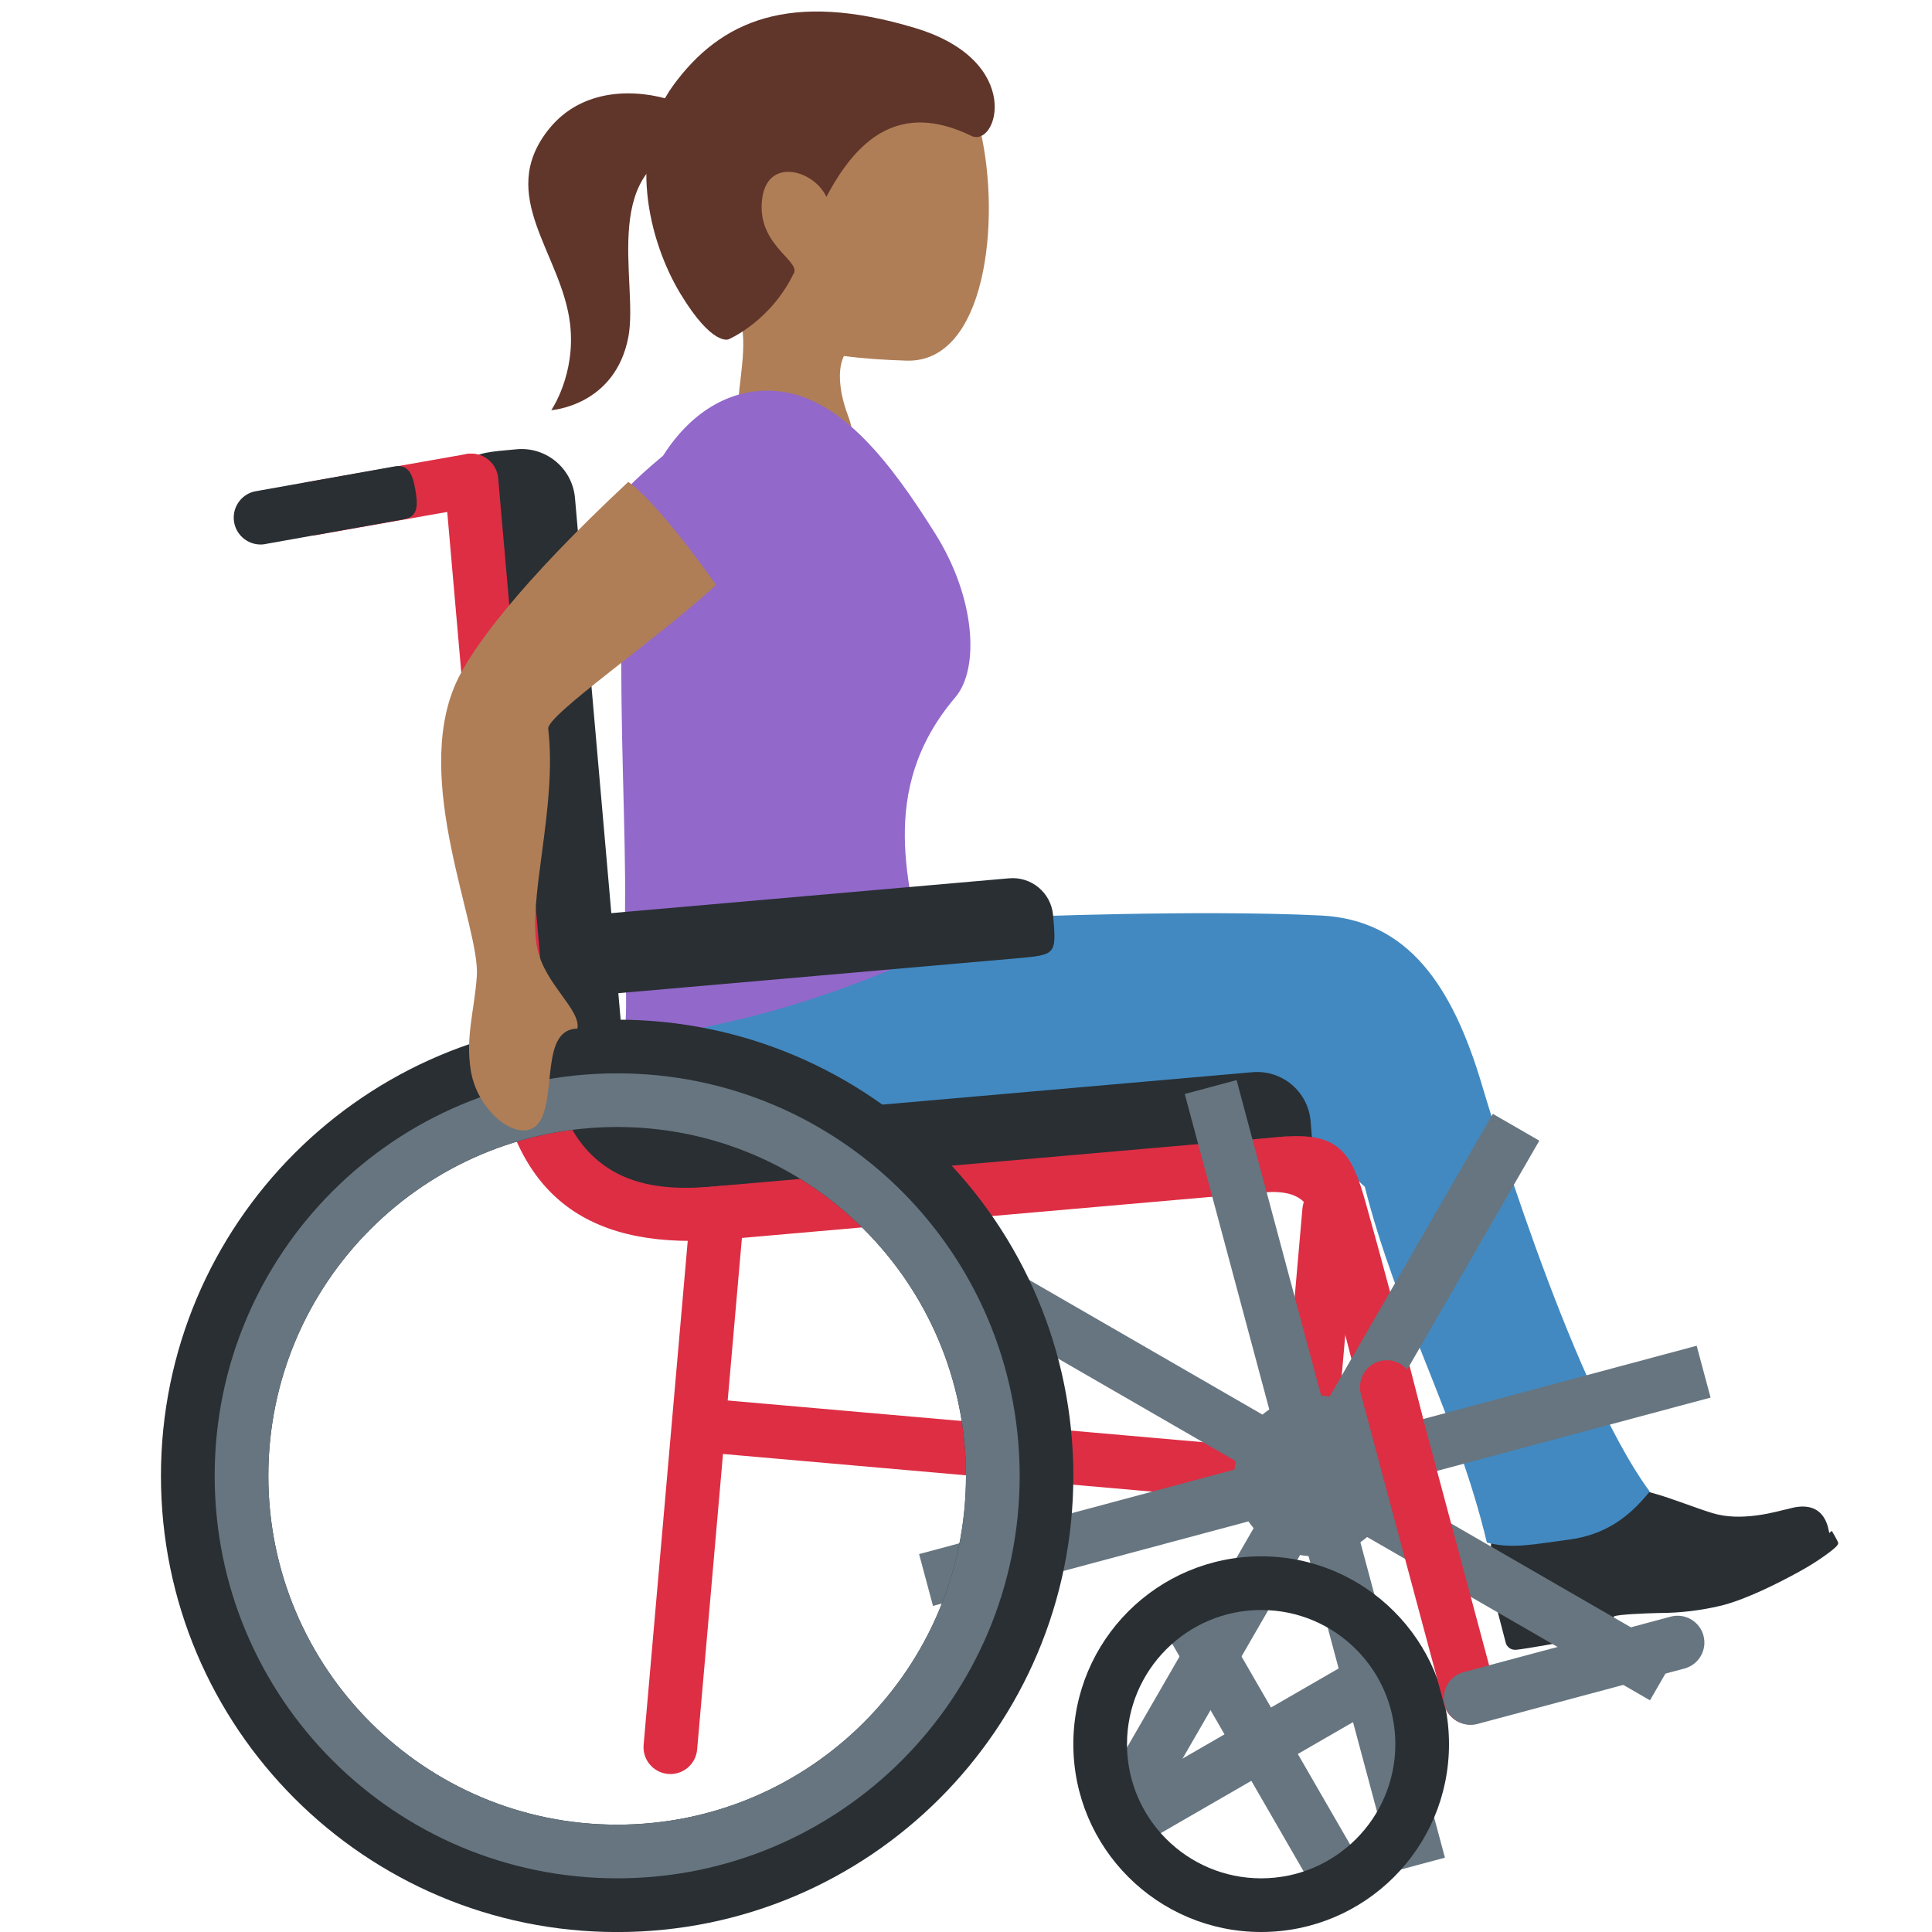
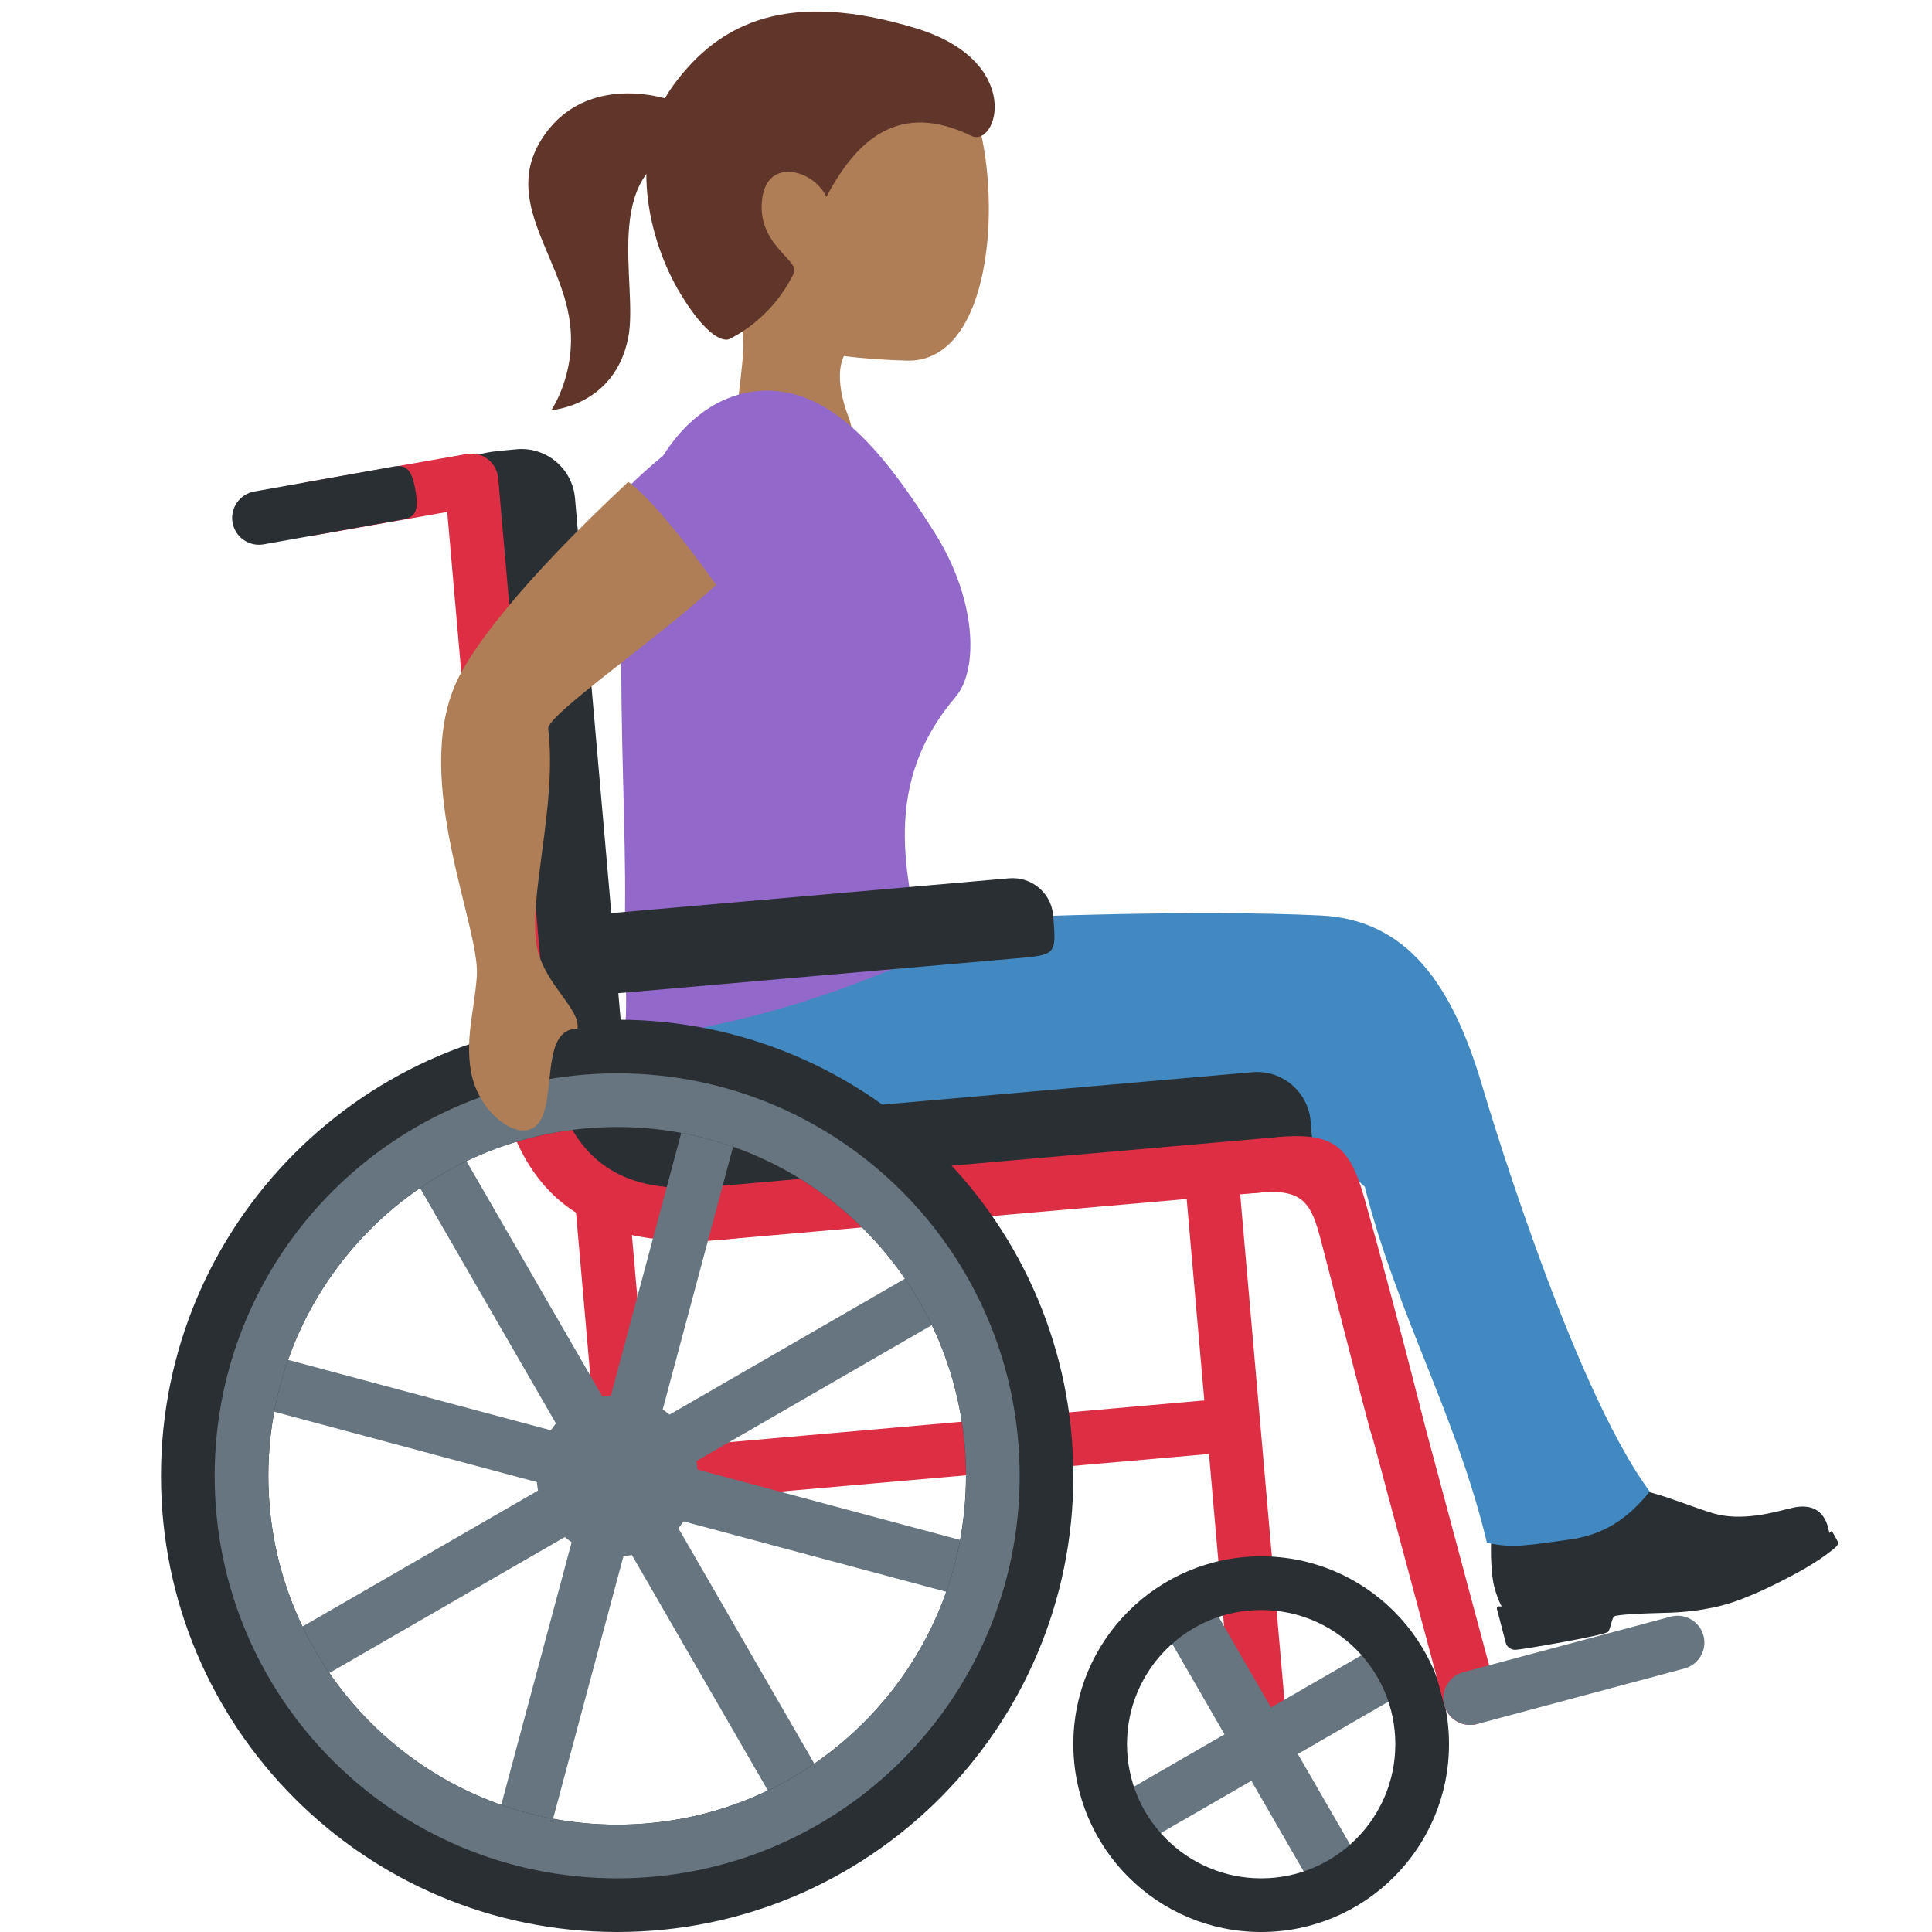
<svg xmlns="http://www.w3.org/2000/svg" viewBox="0 0 36 36">
-   <path fill="#292F33" d="M28.019 29.995s-.097-.127-.175-.426-.069-.897-.047-.988.053-.16.163-.158c.083.001.759.146 1.144.061.716-.158.892-.883.892-.883s.452.123.812.223c.361.101.796.279 1.106.372.265.079.543.078.823.041s.496-.105.563-.116.597-.219.757.317l.037.159s-.871.645-2.209.993-1.646.009-2.511.234c-.866.226-1.355.171-1.355.171" />
-   <path fill="#292F33" d="M29.968 30.404c.044-.066.065-.248.109-.284.043-.036.585-.059.839-.064a5 5 0 0 0 1.175-.142c.484-.126 1.074-.431 1.436-.629s.632-.407.689-.468.033-.075.02-.106-.103-.186-.103-.186-.214.195-.607.407-.792.399-1.514.587-1.204.199-1.606.195c-.501-.004-1.215.035-1.701.162-.375.098-.668.056-.776.056a.037.037 0 0 0-.036.048l.167.64c.011.042.07.128.186.122.114-.005 1.678-.272 1.722-.338" />
-   <path fill="#4289C1" d="M12.198 17.195c-.193 1.421.135 2.945 1.22 3.321 1.039.36 3.058.116 3.058.116s.66.468.426 1.231c-.133.434-.314.645-.262.692.046.042.486.02.684.027.528.02 1.114-.114 2.108-.301s1.44-.16 2.522-.359c1.198-.22 2.051-.659 2.491-1.745.375-.927-.091-2.139-1.419-2.764-1.08-.508-4.289-.179-5.495-.168s-5.166-1.285-5.333-.05" />
-   <path fill="#4289C1" d="M29.23 28.689c.656-.086 1.108-.395 1.51-.897-1.506-2.038-3.136-7.609-3.136-7.609-.541-1.798-1.36-3.044-2.992-3.124-2.316-.113-5.772.032-5.772.032-2.296.13-.738.727-1.448 1.573-.712.845 1.115 2.095 2.611 2.126 2.607.054 3.902-.113 5.428 1.324.596 2.367 1.706 4.252 2.275 6.63.48.122.868.031 1.524-.055" />
-   <path fill="#AF7E57" d="M14.158.878c1.405-.68 3.719-.115 4.11 1.557.388 1.661.109 4.333-1.379 4.285-1.56-.05-3.174-.266-3.921-1.812-.748-1.545-.215-3.35 1.19-4.03" />
-   <path fill="#AF7E57" d="M13.41 5.288c-2.295-2.316 2.801-2.46 2.801-2.46.964-.038.424 1.613.942 2.453.356.582-.925 1.001-.925 1.001s-.6.036-.577.766v.007c.007.186.043.404.151.691.54 1.423-1.347 2.463-1.887 1.037-.213-.564-.186-1.077-.136-1.552l.006-.041c.077-.707.193-1.329-.375-1.902" />
-   <path fill="#60352A" d="M12.547 1.588c.879-1.202 2.17-1.771 4.509-1.065 2.044.617 1.525 2.243 1.042 2.008-1.331-.647-2.128.052-2.699 1.138-.228-.495-1.083-.745-1.194.013-.126.852.68 1.158.593 1.394-.029.079.034-.072 0 0-.431.911-1.22 1.246-1.22 1.246s-.297.144-.898-.847-1.005-2.693-.133-3.887" />
-   <path fill="#60352A" d="M13.066 2.681c-1.968.317-1.157 2.559-1.358 3.601-.247 1.283-1.436 1.361-1.436 1.361s.463-.666.35-1.611c-.156-1.312-1.379-2.377-.405-3.613 1.244-1.58 4.072.065 2.849.262" />
-   <path fill="#9268CA" d="M11.647 16.862c-.015 1.321.057 1.777-.007 2.351-.036.319 1.252-.021 1.954-.176 1.883-.415 3.583-1.221 3.583-1.221-.184-1.244-.869-3.07.624-4.823.455-.535.375-1.854-.369-3.041-.828-1.321-1.751-2.535-2.926-2.661-.812-.088-1.597.328-2.15 1.2-2.206 1.83-.762 1.78-.777 3.121-.024 2.035.083 3.929.068 5.25" />
+   <path fill="#292F33" d="M 28.019,29.995 s -0.097,-0.127 -0.175,-0.426 s -0.069,-0.897 -0.047,-0.988 s 0.053,-0.16 0.163,-0.158 c 0.083,0.001 0.759,0.146 1.144,0.061 c 0.716,-0.158 0.892,-0.883 0.892,-0.883 s 0.452,0.123 0.812,0.223 c 0.361,0.101 0.796,0.279 1.106,0.372 c 0.265,0.079 0.543,0.078 0.823,0.041 s 0.496,-0.105 0.563,-0.116 s 0.597,-0.219 0.757,0.317 l 0.037,0.159 s -0.871,0.645 -2.209,0.993 s -1.646,0.009 -2.511,0.234 c -0.866,0.226 -1.355,0.171 -1.355,0.171 Z" />
+   <path fill="#292F33" d="M 29.968,30.404 c -0.044,0.066 -1.608,0.333 -1.722,0.338 c -0.116,0.006 -0.175,-0.08 -0.186,-0.122 l -0.167,-0.64 c -0.007,-0.025 0.011,-0.048 0.036,-0.048 c 0.108,0 0.401,0.042 0.776,-0.056 c 0.486,-0.127 1.2,-0.166 1.701,-0.162 c 0.402,0.004 0.884,-0.007 1.606,-0.195 s 1.121,-0.375 1.514,-0.587 s 0.607,-0.407 0.607,-0.407 s 0.09,0.155 0.103,0.186 s 0.037,0.045 -0.02,0.106 s -0.327,0.27 -0.689,0.468 s -0.952,0.503 -1.436,0.629 s -0.921,0.137 -1.175,0.142 s -0.796,0.028 -0.839,0.064 c -0.044,0.036 -0.065,0.218 -0.109,0.284 Z" />
+   <path fill="#4289C1" d="M 12.198,17.195 c 0.167,-1.235 4.127,0.061 5.333,0.05 s 4.415,-0.34 5.495,0.168 c 1.328,0.625 1.794,1.837 1.419,2.764 c -0.44,1.086 -1.293,1.525 -2.491,1.745 c -1.082,0.199 -1.528,0.172 -2.522,0.359 s -1.58,0.321 -2.108,0.301 c -0.198,-0.007 -0.638,0.015 -0.684,-0.027 c -0.052,-0.047 0.129,-0.258 0.262,-0.692 c 0.234,-0.763 -0.426,-1.231 -0.426,-1.231 s -2.019,0.244 -3.058,-0.116 c -1.085,-0.376 -1.413,-1.9 -1.22,-3.321 Z" />
+   <path fill="#4289C1" d="M 29.23,28.689 c -0.656,0.086 -1.044,0.177 -1.524,0.055 c -0.569,-2.378 -1.679,-4.263 -2.275,-6.63 c -1.526,-1.437 -2.821,-1.27 -5.428,-1.324 c -1.496,-0.031 -3.323,-1.281 -2.611,-2.126 c 0.71,-0.846 -0.848,-1.443 1.448,-1.573 c 0,0 3.456,-0.145 5.772,-0.032 c 1.632,0.08 2.451,1.326 2.992,3.124 c 0,0 1.63,5.571 3.136,7.609 c -0.402,0.502 -0.854,0.811 -1.51,0.897 Z" />
+   <path fill="#AF7E57" d="M 14.158,0.878 c 1.405,-0.68 3.719,-0.115 4.11,1.557 c 0.388,1.661 0.109,4.333 -1.379,4.285 c -1.56,-0.05 -3.174,-0.266 -3.921,-1.812 c -0.748,-1.545 -0.215,-3.35 1.19,-4.03 Z" />
+   <path fill="#AF7E57" d="M 13.41,5.288 c -2.295,-2.316 2.801,-2.46 2.801,-2.46 c 0.964,-0.038 0.424,1.613 0.942,2.453 c 0.356,0.582 -0.925,1.001 -0.925,1.001 s -0.6,0.036 -0.577,0.766 v0.007 c 0.007,0.186 0.043,0.404 0.151,0.691 c 0.54,1.423 -1.347,2.463 -1.887,1.037 c -0.213,-0.564 -0.186,-1.077 -0.136,-1.552 l 0.006,-0.041 c 0.077,-0.707 0.193,-1.329 -0.375,-1.902 Z" />
+   <path fill="#60352A" d="M 12.547,1.588 c 0.879,-1.202 2.17,-1.771 4.509,-1.065 c 2.044,0.617 1.525,2.243 1.042,2.008 c -1.331,-0.647 -2.128,0.052 -2.699,1.138 c -0.228,-0.495 -1.083,-0.745 -1.194,0.013 c -0.126,0.852 0.68,1.158 0.593,1.394 c -0.431,0.911 -1.22,1.246 -1.22,1.246 s -0.297,0.144 -0.898,-0.847 s -1.005,-2.693 -0.133,-3.887 Z" />
+   <path fill="#60352A" d="M 13.066,2.681 c -1.968,0.317 -1.157,2.559 -1.358,3.601 c -0.247,1.283 -1.436,1.361 -1.436,1.361 s 0.463,-0.666 0.35,-1.611 c -0.156,-1.312 -1.379,-2.377 -0.405,-3.613 c 1.244,-1.58 4.072,0.065 2.849,0.262 Z" />
+   <path fill="#9268CA" d="M 11.647,16.862 c 0.015,-1.321 -0.092,-3.215 -0.068,-5.25 c 0.015,-1.341 -1.429,-1.291 0.777,-3.121 c 0.553,-0.872 1.338,-1.288 2.15,-1.2 c 1.175,0.126 2.098,1.34 2.926,2.661 c 0.744,1.187 0.824,2.506 0.369,3.041 c -1.493,1.753 -0.808,3.579 -0.624,4.823 c 0,0 -1.7,0.806 -3.583,1.221 c -0.702,0.155 -1.99,0.495 -1.954,0.176 c 0.064,-0.574 -0.008,-1.03 0.007,-2.351 Z" />
  <g fill="#DD2E44">
-     <path d="m13.465 27.092 10.824.95a.5.5 0 0 0 .542-.455.5.5 0 0 0-.455-.542l-10.824-.95a.5.5 0 0 0-.542.455.5.5 0 0 0 .455.542" />
-     <path d="M24.288 28.041a.503.503 0 0 1-.455-.542l.436-4.981a.503.503 0 0 1 .542-.455.503.503 0 0 1 .455.542l-.436 4.981a.5.5 0 0 1-.542.455m-10.738-7.58a.5.5 0 0 0-.542.455l-1.015 11.597a.5.5 0 0 0 .455.542.5.5 0 0 0 .542-.455l1.015-11.597a.503.503 0 0 0-.455-.542" />
+     <path d="M 22.535,27.092 l -10.824,0.95 c -0.274,0.024 -0.518,-0.181 -0.542,-0.455 s 0.181,-0.518 0.455,-0.542 l 10.824,-0.95 c 0.274,-0.024 0.518,0.181 0.542,0.455 s -0.181,0.518 -0.455,0.542 Z" />
+     <path d="M 11.712,28.041 c -0.274,0.024 -0.518,-0.18 -0.542,-0.455 l -0.436,-4.981 c -0.023,-0.274 0.181,-0.518 0.455,-0.542 c 0.274,-0.023 0.518,0.181 0.542,0.455 l 0.436,4.981 c 0.023,0.274 -0.181,0.518 -0.455,0.542 ZM 22.45,20.461 c -0.274,0.024 -0.478,0.268 -0.455,0.542 l 1.015,11.597 c 0.024,0.274 0.268,0.479 0.542,0.455 s 0.479,-0.268 0.455,-0.542 l -1.015,-11.597 c -0.024,-0.274 -0.268,-0.479 -0.542,-0.455 Z" />
  </g>
-   <path fill="#292F33" d="M12.476 20.592c-1.431-.206-2.834-.148-2.345.544s1.575 1.905 3.418 1.707-.185-2.123-1.073-2.251" />
-   <path fill="#292F33" d="m13.55 22.843 9.962-.872c.996-.087.996-.087.909-1.083a1 1 0 0 0-1.083-.909l-9.962.872a1 1 0 0 0-.909 1.083c.087.996.087.996 1.083.909" />
-   <path fill="#DD2E44" d="m13.036 23.136 10.958-.959a.503.503 0 0 0 .455-.542.503.503 0 0 0-.542-.455l-10.958.959a.503.503 0 0 0-.455.542.5.5 0 0 0 .542.455" />
-   <path fill="#292F33" d="m8.722 9.454.872 9.962c.087.996.087.996 1.083.909.548-.048.957-.535.909-1.083l-.872-9.962a1 1 0 0 0-1.083-.909c-.996.087-.996.087-.909 1.083" />
-   <path fill="#DD2E44" d="m8.286 8.996.959 10.958a.503.503 0 0 0 .542.455.503.503 0 0 0 .455-.542L9.283 8.909a.503.503 0 0 0-.542-.455.503.503 0 0 0-.455.542" />
-   <path fill="#292F33" d="m11.38 18.519 7.552-.661c.755-.066.755-.066.69-.812a.756.756 0 0 0-.82-.68l-7.552.661a.756.756 0 0 0-.69.812c.064.746.064.746.82.68" />
-   <path fill="#DD2E44" d="M13.447 22.096c-1.004.088-2.989.261-3.25-2.727s-1.258-2.901-.996.087 1.909 3.848 4.333 3.636c1.993-.174 1.906-1.17-.087-.996m10.449-.914c-1.993.166-2.392 1.218-.4 1.039.883-.079.962.297 1.163 1.063.189.721.456 1.803.858 3.318.295 1.112 1.221.712.977-.257-.411-1.63-.798-3.05-1.052-3.953-.258-.922-.502-1.297-1.546-1.21" />
+   <path fill="#292F33" d="M 12.476,20.592 c 0.888,0.128 2.917,2.053 1.073,2.251 c -1.843,0.198 -2.929,-1.015 -3.418,-1.707 s 0.914,-0.75 2.345,-0.544 Z" />
+   <path fill="#292F33" d="M 13.55,22.843 c -0.996,0.087 -0.996,0.087 -1.083,-0.909 c -0.048,-0.548 0.361,-1.035 0.909,-1.083 l 9.962,-0.872 c 0.548,-0.048 1.035,0.361 1.083,0.909 c 0.087,0.996 0.087,0.996 -0.909,1.083 l -9.962,0.872 Z" />
+   <path fill="#DD2E44" d="M 13.036,23.136 c -0.274,0.024 -0.517,-0.18 -0.542,-0.455 c -0.023,-0.274 0.181,-0.518 0.455,-0.542 l 10.958,-0.959 c 0.274,-0.023 0.518,0.181 0.542,0.455 c 0.023,0.274 -0.181,0.518 -0.455,0.542 l -10.958,0.959 Z" />
+   <path fill="#292F33" d="M 8.722,9.454 c -0.087,-0.996 -0.087,-0.996 0.909,-1.083 c 0.548,-0.048 1.035,0.361 1.083,0.909 l 0.872,9.962 c 0.048,0.548 -0.361,1.035 -0.909,1.083 c -0.996,0.087 -0.996,0.087 -1.083,-0.909 l -0.872,-9.962 Z" />
+   <path fill="#DD2E44" d="M 8.286,8.996 c -0.024,-0.274 0.181,-0.517 0.455,-0.542 c 0.274,-0.023 0.518,0.181 0.542,0.455 l 0.959,10.958 c 0.023,0.274 -0.181,0.518 -0.455,0.542 c -0.274,0.023 -0.518,-0.181 -0.542,-0.455 l -0.959,-10.958 Z" />
+   <path fill="#292F33" d="M 11.38,18.519 c -0.756,0.066 -0.756,0.066 -0.82,-0.68 c -0.036,-0.41 0.275,-0.776 0.69,-0.812 l 7.552,-0.661 c 0.415,-0.036 0.784,0.27 0.82,0.68 c 0.065,0.746 0.065,0.746 -0.69,0.812 l -7.552,0.661 Z" />
+   <path fill="#DD2E44" d="M 13.447,22.096 c 1.993,-0.174 2.08,0.822 0.087,0.996 c -2.424,0.212 -4.071,-0.648 -4.333,-3.636 s 0.735,-3.075 0.996,-0.087 s 2.246,2.815 3.25,2.727 ZM 23.896,21.182 c -1.993,0.166 -2.392,1.218 -0.4,1.039 c 0.883,-0.079 0.962,0.297 1.163,1.063 c 0.189,0.721 0.456,1.803 0.858,3.318 c 0.295,1.112 1.221,0.712 0.977,-0.257 c -0.411,-1.63 -0.798,-3.05 -1.052,-3.953 c -0.258,-0.922 -0.502,-1.297 -1.546,-1.21 Z" />
  <g fill="#66757F">
-     <circle cx="24.5" cy="27.5" r="1.5" />
-     <path d="m31.245 30.817-6.062-3.5 3.5-6.062-.866-.5-3.5 6.062-6.062-3.5-.5.866 6.062 3.5-3.5 6.062.866.5 3.5-6.062 6.062 3.5z" />
-     <path d="m26.924 34.615-1.812-6.761 6.762-1.812-.259-.966-6.761 1.812-1.812-6.762-.966.259 1.812 6.761-6.762 1.812.259.966 6.761-1.812 1.812 6.762z" />
+     <circle cx="11.5" cy="27.5" r="1.5" />
+     <path d="M 4.755,30.817 l 6.062,-3.5 l -3.5,-6.062 l 0.866,-0.5 l 3.5,6.062 l 6.062,-3.5 l 0.5,0.866 l -6.062,3.5 l 3.5,6.062 l -0.866,0.5 l -3.5,-6.062 l -6.062,3.5 l -0.5,-0.866 Z" />
+     <path d="M 9.076,34.615 l 1.812,-6.761 l -6.762,-1.812 l 0.259,-0.966 l 6.761,1.812 l 1.812,-6.762 l 0.966,0.259 l -1.812,6.761 l 6.762,1.812 l -0.259,0.966 l -6.761,-1.812 l -1.812,6.762 l -0.966,-0.259 Z" />
  </g>
-   <path fill="#292F33" d="M11.5 19a8.5 8.5 0 1 1-.001 17.001A8.5 8.5 0 0 1 11.5 19m0 15a6.5 6.5 0 1 0 0-13 6.5 6.5 0 0 0 0 13" />
-   <path fill="#66757F" d="M11.5 20a7.5 7.5 0 1 1 0 15 7.5 7.5 0 0 1 0-15m0 14a6.5 6.5 0 1 0 0-13 6.5 6.5 0 0 0 0 13m9.152-.433 2.165-1.25-1.25-2.165.866-.5 1.25 2.165 2.165-1.25.5.866-2.165 1.25 1.25 2.165-.866.5-1.25-2.165-2.165 1.25z" />
-   <path fill="#292F33" d="M23.5 29a3.5 3.5 0 1 1 0 7 3.5 3.5 0 0 1 0-7m0 6a2.5 2.5 0 1 0 0-5 2.5 2.5 0 0 0 0 5" />
-   <path fill="#DD2E44" d="M25.712 25.363a.5.5 0 0 1 .612.354l1.553 5.796a.5.5 0 0 1-.966.258l-1.553-5.796a.503.503 0 0 1 .354-.612" />
-   <path fill="#66757F" d="m27.524 32.125 3.864-1.035a.5.5 0 0 0 .354-.612.5.5 0 0 0-.612-.354l-3.864 1.035a.5.5 0 0 0 .258.966" />
-   <path fill="#DD2E44" d="m5.897 9.969 2.954-.521a.5.5 0 0 0 .406-.579.5.5 0 0 0-.579-.406l-2.954.521a.5.5 0 0 0 .173.985" />
-   <path fill="#292F33" d="m4.912 10.143 2.615-.467c.271-.048.26-.274.213-.545s-.116-.487-.386-.44l-2.615.467a.501.501 0 0 0 .173.985" />
-   <path fill="#AF7E57" d="M13.343 10.9c-1.111 1.023-3.158 2.426-3.128 2.68.174 1.464-.402 3.203-.2 4.11.147.657.805 1.117.745 1.476-.667.012-.407 1.163-.677 1.687-.284.551-1.174-.056-1.311-.909-.101-.627.068-1.112.113-1.757.064-.918-1.207-3.625-.39-5.457.276-.618 1.167-1.842 3.212-3.751.608.439 1.636 1.921 1.636 1.921" />
+   <path fill="#292F33" d="M 11.5,19 c 4.694,0 8.5,3.806 8.5,8.5 s -3.806,8.5 -8.5,8.5 s -8.5,-3.806 -8.5,-8.5 s 3.806,-8.5 8.5,-8.5 ZM 11.5,34 c 3.59,0 6.5,-2.91 6.5,-6.5 s -2.91,-6.5 -6.5,-6.5 s -6.5,2.91 -6.5,6.5 s 2.91,6.5 6.5,6.5 Z" />
+   <path fill="#66757F" d="M 11.5,20 c 4.142,0 7.5,3.358 7.5,7.5 s -3.358,7.5 -7.5,7.5 s -7.5,-3.358 -7.5,-7.5 s 3.358,-7.5 7.5,-7.5 ZM 11.5,34 c 3.59,0 6.5,-2.91 6.5,-6.5 s -2.91,-6.5 -6.5,-6.5 s -6.5,2.91 -6.5,6.5 s 2.91,6.5 6.5,6.5 ZM 20.652,33.567 l 0.5,0.866 l 2.165,-1.25 l 1.25,2.165 l 0.866,-0.5 l -1.25,-2.165 l 2.165,-1.25 l -0.5,-0.866 l -2.165,1.25 l -1.25,-2.165 l -0.866,0.5 l 1.25,2.165 l -2.165,1.25 Z" />
+   <path fill="#292F33" d="M 23.5,29 c 1.933,0 3.5,1.567 3.5,3.5 s -1.567,3.5 -3.5,3.5 s -3.5,-1.567 -3.5,-3.5 s 1.567,-3.5 3.5,-3.5 ZM 23.5,35 c 1.381,0 2.5,-1.119 2.5,-2.5 s -1.119,-2.5 -2.5,-2.5 s -2.5,1.119 -2.5,2.5 s 1.119,2.5 2.5,2.5 Z" />
+   <path fill="#DD2E44" d="M 25.712,25.363 c 0.266,-0.071 0.541,0.088 0.612,0.354 l 1.553,5.796 c 0.071,0.266 -0.088,0.541 -0.354,0.612 s -0.541,-0.088 -0.612,-0.354 l -1.553,-5.796 c -0.07,-0.265 0.089,-0.541 0.354,-0.612 Z" />
+   <path fill="#66757F" d="M 27.524,32.125 c -0.266,0.071 -0.541,-0.088 -0.612,-0.354 c -0.072,-0.266 0.088,-0.541 0.354,-0.612 l 3.864,-1.035 c 0.265,-0.071 0.541,0.088 0.612,0.354 c 0.071,0.265 -0.088,0.541 -0.354,0.612 l -3.864,1.035 Z" />
+   <path fill="#DD2E44" d="M 5.897,9.969 c -0.271,0.048 -0.531,-0.134 -0.579,-0.406 c -0.047,-0.271 0.135,-0.531 0.406,-0.579 l 2.954,-0.521 c 0.271,-0.047 0.531,0.135 0.579,0.406 c 0.047,0.271 -0.135,0.531 -0.406,0.579 l -2.954,0.521 Z" />
+   <path fill="#292F33" d="M 4.912,10.143 c -0.271,0.048 -0.531,-0.135 -0.579,-0.406 c -0.047,-0.271 0.135,-0.531 0.406,-0.579 l 2.615,-0.467 c 0.27,-0.047 0.338,0.169 0.386,0.44 c 0.047,0.271 0.058,0.497 -0.213,0.545 l -2.615,0.467 Z" />
+   <path fill="#AF7E57" d="M 13.343,10.9 c -1.111,1.023 -3.158,2.426 -3.128,2.68 c 0.174,1.464 -0.402,3.203 -0.2,4.11 c 0.147,0.657 0.805,1.117 0.745,1.476 c -0.667,0.012 -0.407,1.163 -0.677,1.687 c -0.284,0.551 -1.174,-0.056 -1.311,-0.909 c -0.101,-0.627 0.068,-1.112 0.113,-1.757 c 0.064,-0.918 -1.207,-3.625 -0.39,-5.457 c 0.276,-0.618 1.167,-1.842 3.212,-3.751 c 0.608,0.439 1.636,1.921 1.636,1.921 Z" />
</svg>
